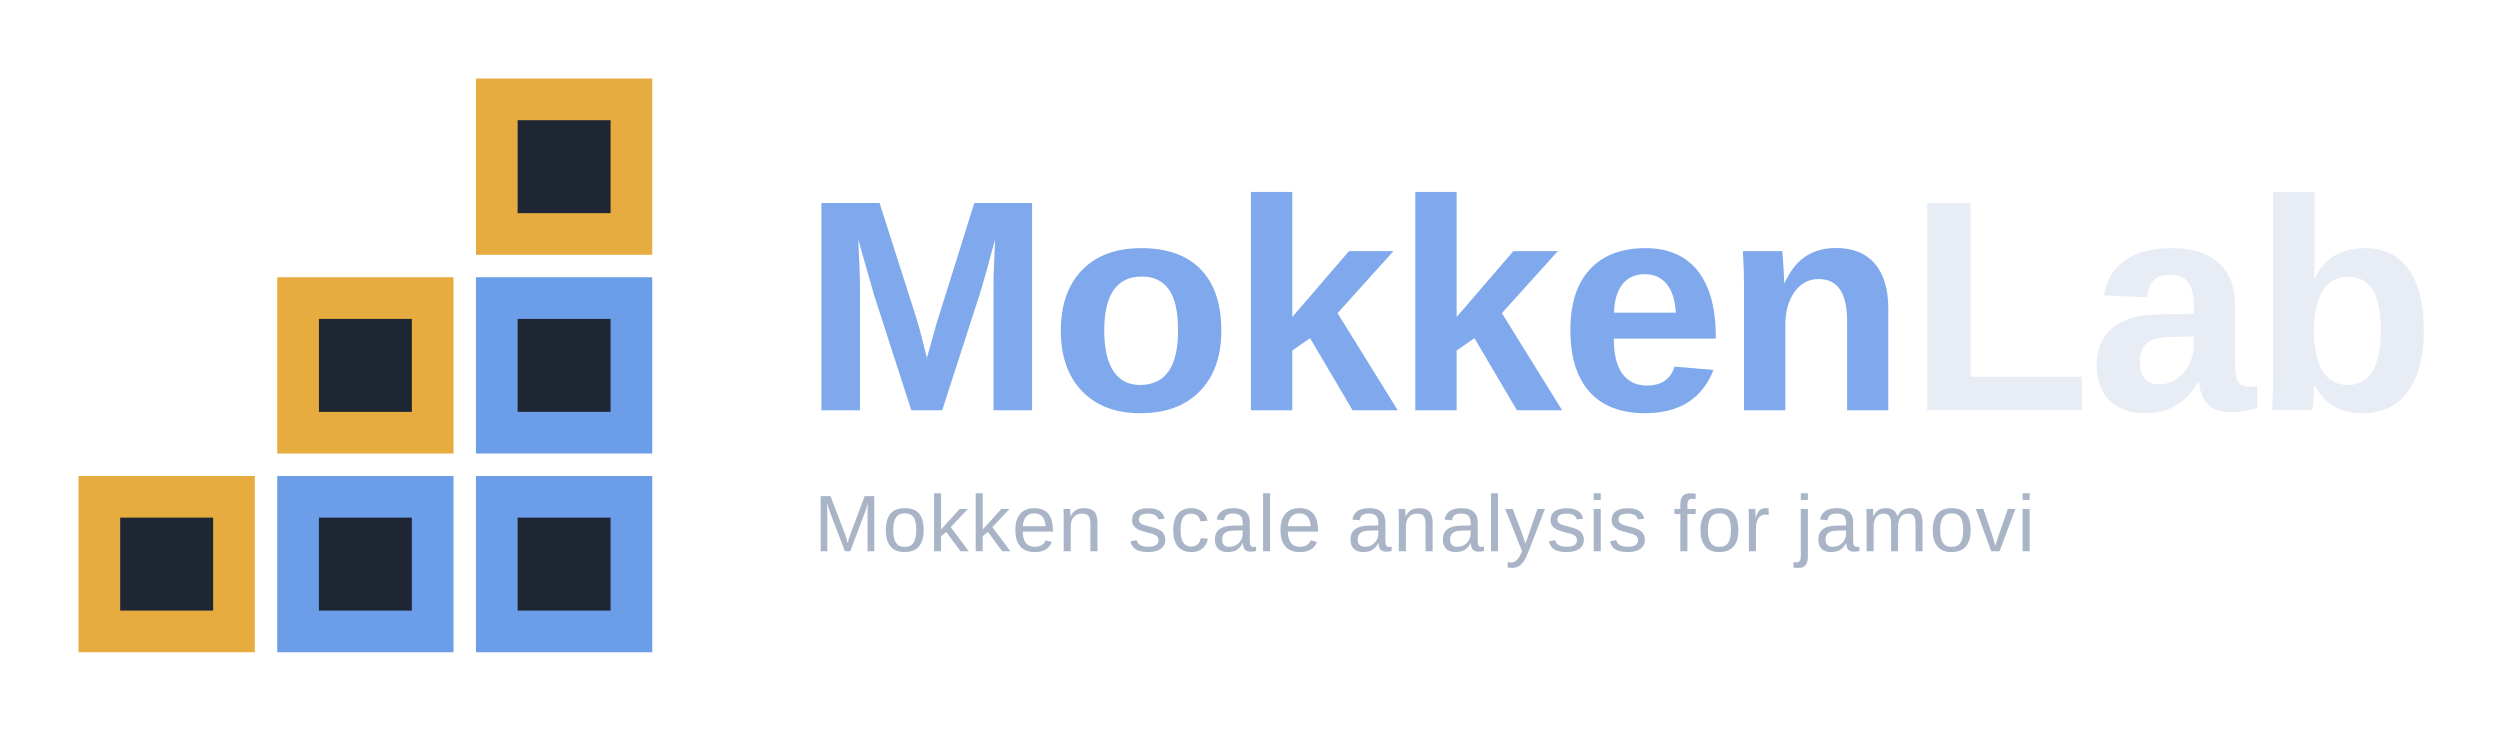
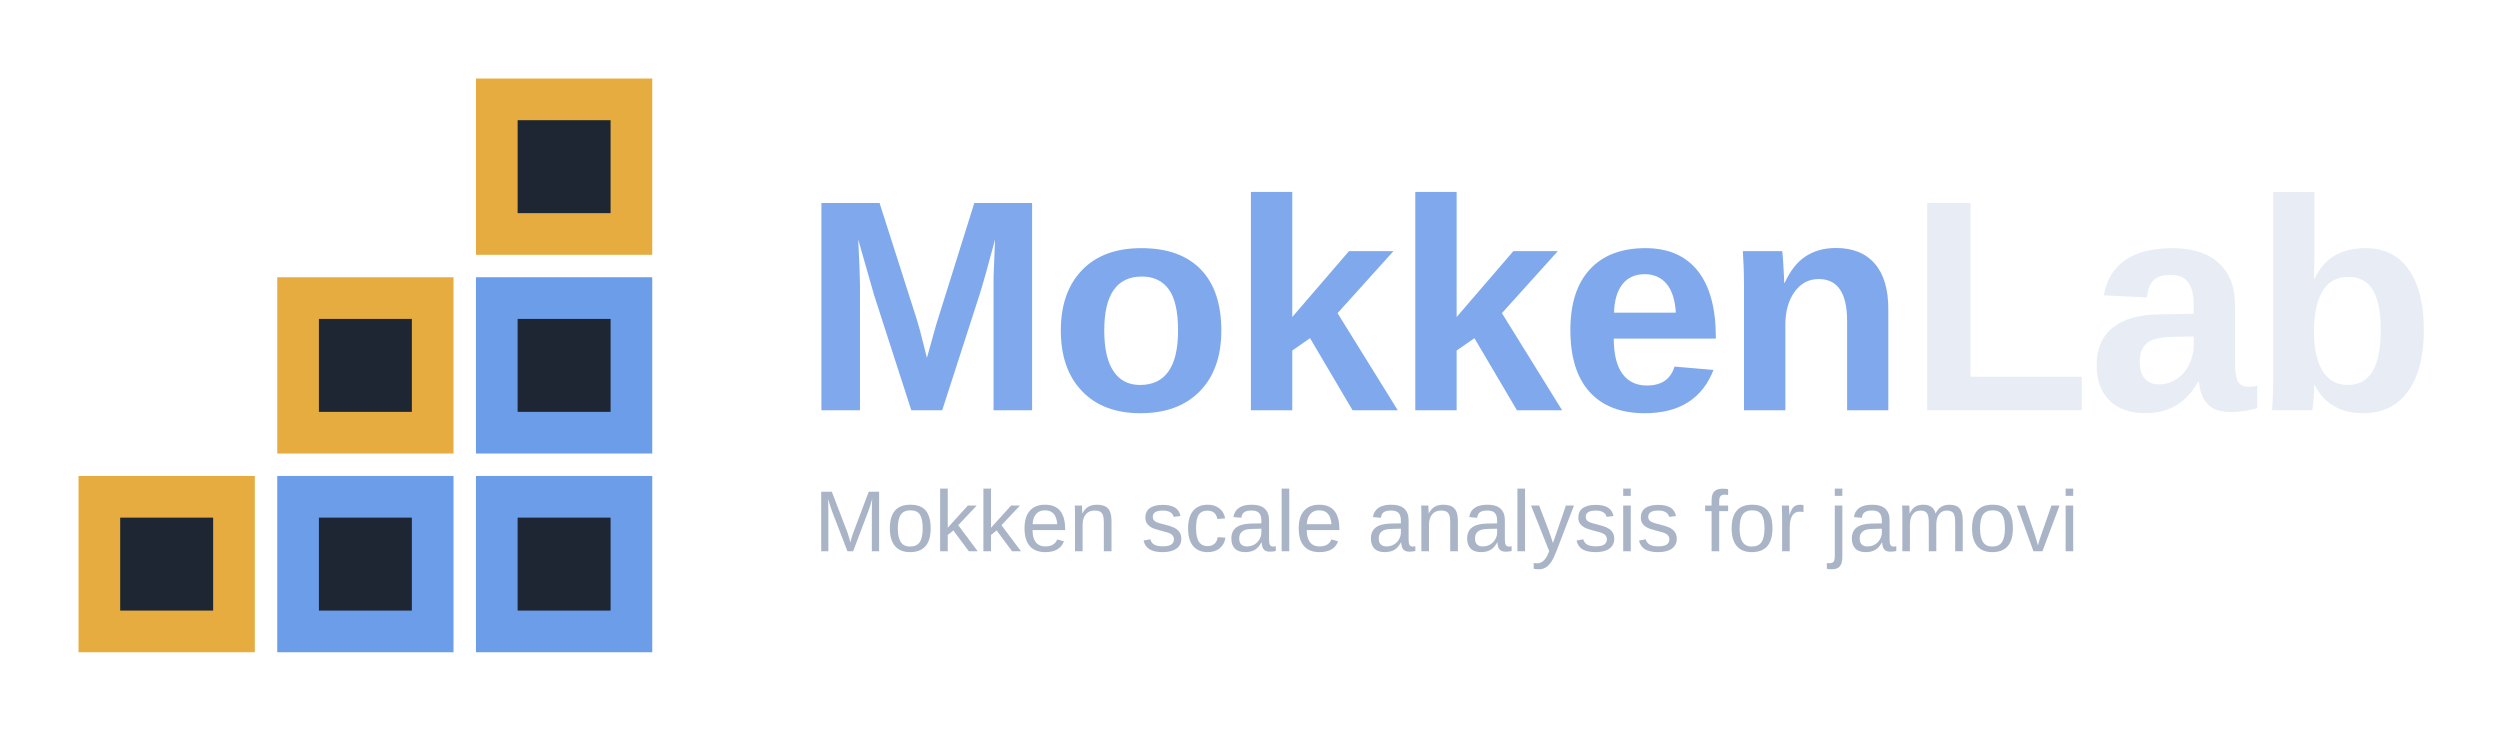
<svg xmlns="http://www.w3.org/2000/svg" viewBox="0 0 780 230" width="780" height="230" role="img" aria-label="MokkenLab">
  <rect x="31.0" y="155.0" width="42" height="42" fill="#1E2533" stroke="#E6AC40" stroke-width="13" />
  <rect x="93.0" y="155.0" width="42" height="42" fill="#1E2533" stroke="#6B9DE8" stroke-width="13" />
  <rect x="93.0" y="93.0" width="42" height="42" fill="#1E2533" stroke="#E6AC40" stroke-width="13" />
  <rect x="155.0" y="155.0" width="42" height="42" fill="#1E2533" stroke="#6B9DE8" stroke-width="13" />
  <rect x="155.0" y="93.0" width="42" height="42" fill="#1E2533" stroke="#6B9DE8" stroke-width="13" />
  <rect x="155.0" y="31.0" width="42" height="42" fill="#1E2533" stroke="#E6AC40" stroke-width="13" />
-   <text x="250" y="128" font-family="Segoe UI, Helvetica Neue, Arial, sans-serif" font-size="94" font-weight="700" fill="#E8EDF5" letter-spacing="-1">
+   <text x="250" y="128" font-family="Segoe UI, Helvetica Neue, Arial, sans-serif" font-size="94" font-weight="700" textLength="520" lengthAdjust="spacing" fill="#E8EDF5" letter-spacing="-1">
    <tspan fill="#7FA9EC">Mokken</tspan>Lab</text>
-   <text x="254" y="172" font-family="Segoe UI, Helvetica Neue, Arial, sans-serif" font-size="25" fill="#A9B4C7" letter-spacing="0.5">Mokken scale analysis for jamovi</text>
+   <text x="254" y="172" font-family="Segoe UI, Helvetica Neue, Arial, sans-serif" font-size="27" fill="#A9B4C7" textLength="514" lengthAdjust="spacing">Mokken scale analysis for jamovi</text>
</svg>
